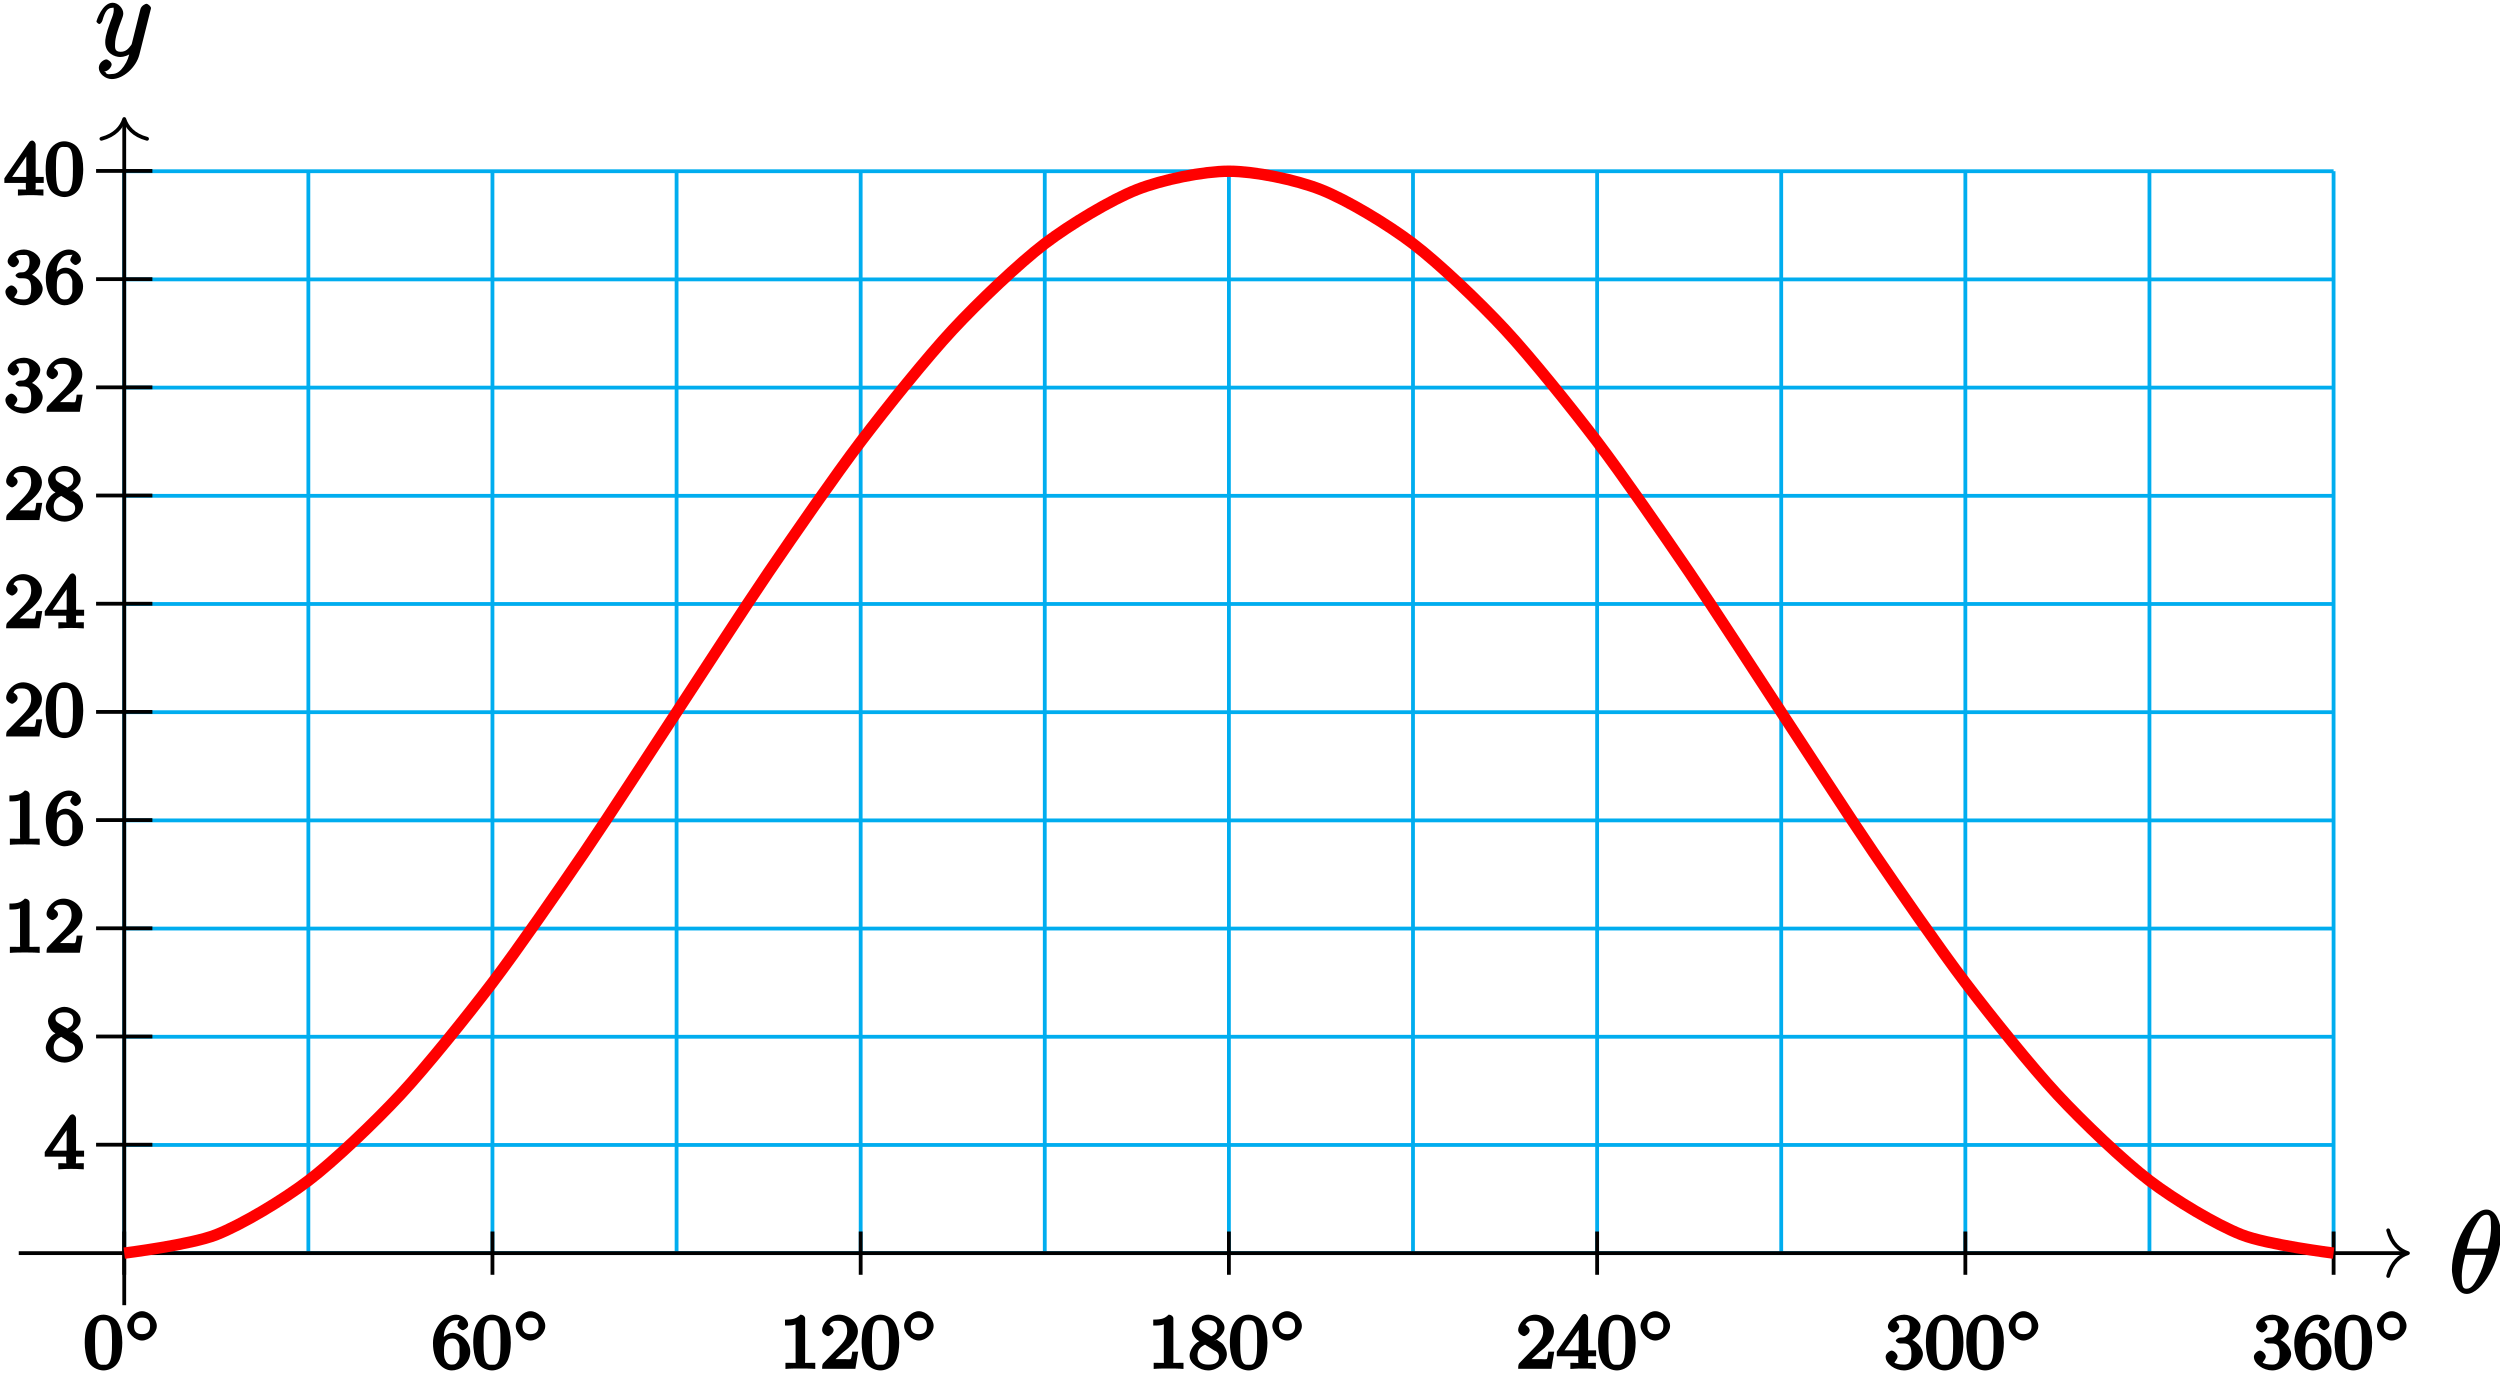
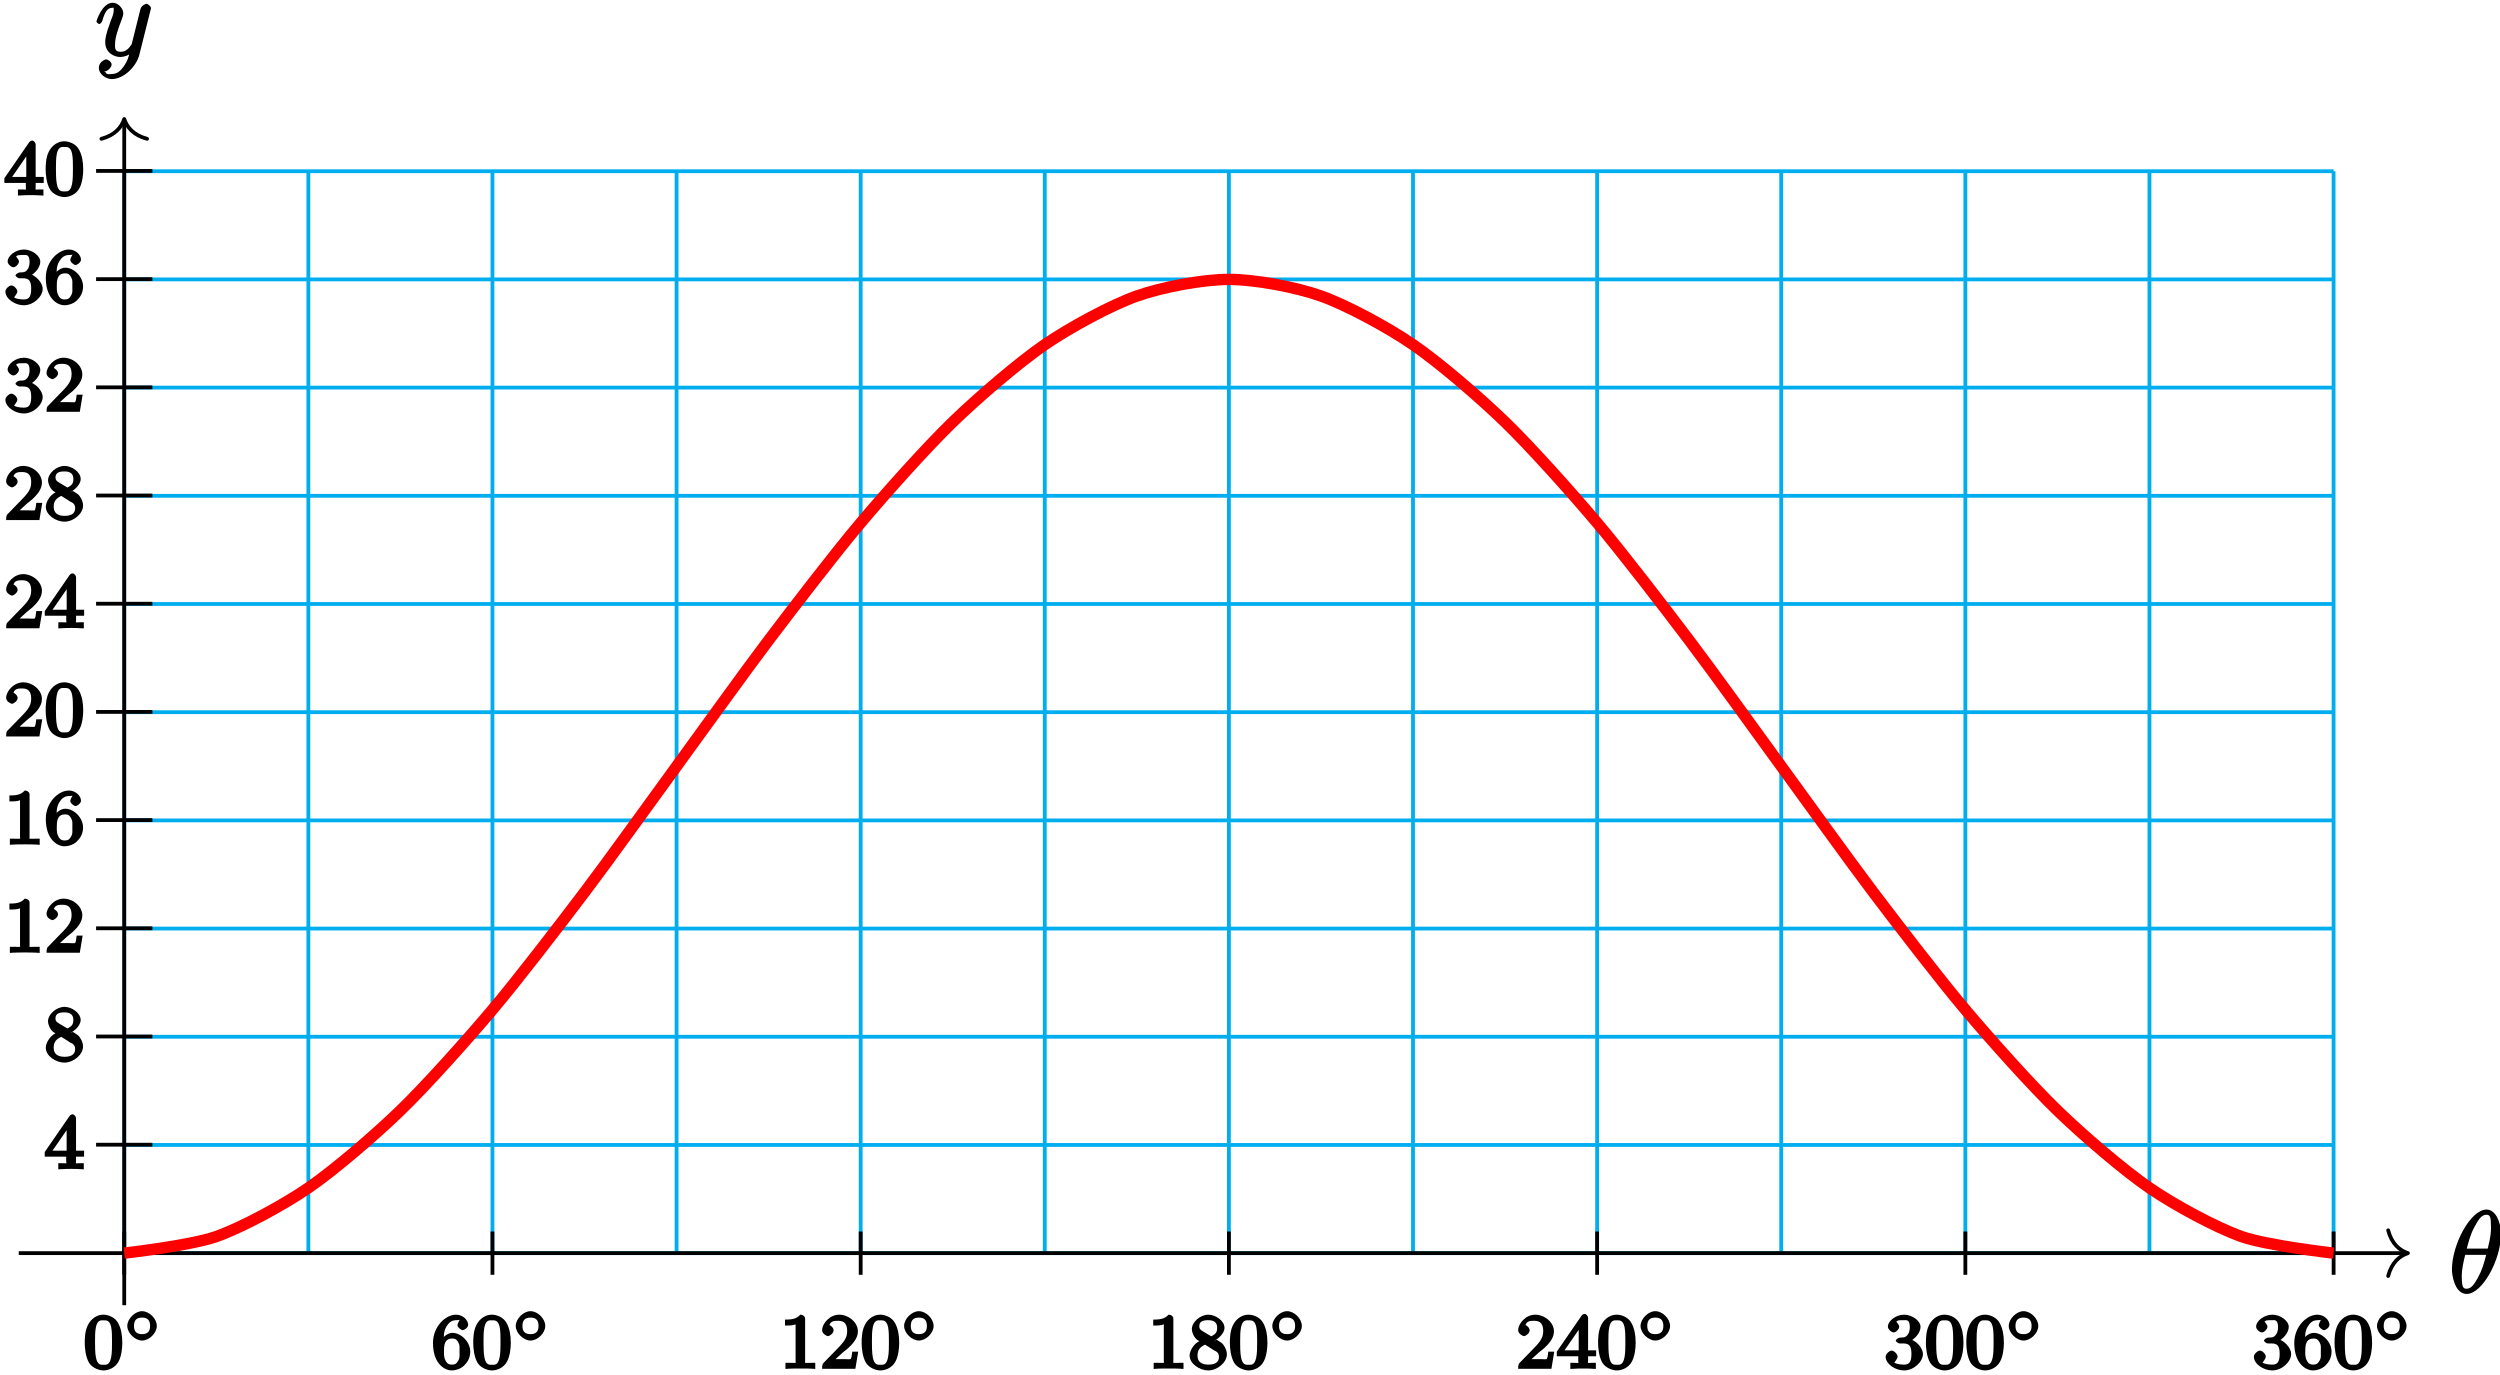
<svg xmlns="http://www.w3.org/2000/svg" xmlns:xlink="http://www.w3.org/1999/xlink" width="262pt" height="144pt" viewBox="0 0 262 144" version="1.1">
  <defs>
    <g>
      <symbol overflow="visible" id="glyph0-0">
        <path style="stroke:none;" d="" />
      </symbol>
      <symbol overflow="visible" id="glyph0-1">
        <path style="stroke:none;" d="M 5.453 -6.156 C 5.453 -7.375 4.906 -8.719 3.938 -8.719 C 2.266 -8.719 0.312 -5.062 0.312 -2.422 C 0.312 -1.875 0.594 0.125 1.859 0.125 C 3.484 0.125 5.453 -3.438 5.453 -6.156 Z M 1.828 -4.469 C 2.016 -5.172 2.219 -6.078 2.688 -6.922 C 3.078 -7.641 3.391 -8.172 3.922 -8.172 C 4.312 -8.172 4.406 -7.984 4.406 -6.844 C 4.406 -6.406 4.375 -5.812 4.062 -4.625 L 1.859 -4.625 Z M 3.938 -4.109 C 3.641 -2.938 3.438 -2.297 3.016 -1.547 C 2.672 -0.938 2.359 -0.422 1.859 -0.422 C 1.5 -0.422 1.344 -0.547 1.344 -1.734 C 1.344 -2.516 1.547 -3.328 1.703 -3.969 L 3.906 -3.969 Z M 3.938 -4.109 " />
      </symbol>
      <symbol overflow="visible" id="glyph0-2">
        <path style="stroke:none;" d="M 3.031 1.094 C 2.703 1.547 2.359 1.906 1.766 1.906 C 1.625 1.906 1.203 2.031 1.109 1.703 C 0.906 1.641 0.969 1.641 0.984 1.641 C 1.344 1.641 1.75 1.188 1.75 0.906 C 1.75 0.641 1.359 0.375 1.188 0.375 C 0.984 0.375 0.406 0.688 0.406 1.266 C 0.406 1.875 1.094 2.438 1.766 2.438 C 2.969 2.438 4.328 1.188 4.656 -0.125 L 5.828 -4.797 C 5.844 -4.859 5.875 -4.922 5.875 -5 C 5.875 -5.172 5.562 -5.453 5.391 -5.453 C 5.281 -5.453 4.859 -5.25 4.766 -4.891 L 3.891 -1.375 C 3.828 -1.156 3.875 -1.25 3.781 -1.109 C 3.531 -0.781 3.266 -0.422 2.688 -0.422 C 2.016 -0.422 2.109 -0.922 2.109 -1.25 C 2.109 -1.922 2.438 -2.844 2.766 -3.703 C 2.891 -4.047 2.969 -4.219 2.969 -4.453 C 2.969 -4.953 2.453 -5.562 1.859 -5.562 C 0.766 -5.562 0.156 -3.688 0.156 -3.578 C 0.156 -3.531 0.375 -3.328 0.453 -3.328 C 0.562 -3.328 0.734 -3.531 0.781 -3.688 C 1.062 -4.703 1.359 -5.031 1.828 -5.031 C 1.938 -5.031 1.969 -5.172 1.969 -4.781 C 1.969 -4.469 1.844 -4.125 1.656 -3.672 C 1.078 -2.109 1.078 -1.703 1.078 -1.422 C 1.078 -0.281 2.062 0.125 2.656 0.125 C 3 0.125 3.531 -0.031 3.844 -0.344 L 3.688 -0.516 C 3.516 0.141 3.438 0.5 3.031 1.094 Z M 3.031 1.094 " />
      </symbol>
      <symbol overflow="visible" id="glyph1-0">
        <path style="stroke:none;" d="" />
      </symbol>
      <symbol overflow="visible" id="glyph1-1">
        <path style="stroke:none;" d="M 4.078 -2.719 C 4.078 -3.578 3.938 -4.219 3.672 -4.734 C 3.328 -5.438 2.547 -5.672 2.109 -5.672 C 1.109 -5.672 0.609 -4.859 0.5 -4.641 L 0.438 -4.516 C 0.156 -3.922 0.141 -3.141 0.141 -2.719 C 0.141 -2.203 0.219 -1.266 0.594 -0.625 C 0.969 -0.047 1.688 0.172 2.109 0.172 C 2.5 0.172 3.312 -0.016 3.703 -0.797 C 4 -1.375 4.078 -2.203 4.078 -2.719 Z M 2.109 -0.422 C 1.844 -0.422 1.469 -0.359 1.312 -1.203 C 1.219 -1.656 1.219 -2.406 1.219 -2.828 C 1.219 -3.375 1.219 -3.922 1.312 -4.359 C 1.469 -5.172 1.906 -5.078 2.109 -5.078 C 2.375 -5.078 2.734 -5.125 2.906 -4.406 C 3 -3.953 3 -3.359 3 -2.828 C 3 -2.344 3 -1.641 2.906 -1.188 C 2.734 -0.344 2.375 -0.422 2.109 -0.422 Z M 2.109 -0.422 " />
      </symbol>
      <symbol overflow="visible" id="glyph1-2">
        <path style="stroke:none;" d="M 1.281 -2.828 C 1.281 -3.484 1.281 -3.938 1.562 -4.422 C 1.812 -4.828 2.094 -5.094 2.594 -5.094 C 2.75 -5.094 2.984 -5.125 2.969 -5.141 C 2.938 -5.141 2.719 -4.688 2.719 -4.594 C 2.719 -4.359 3.094 -4.047 3.281 -4.047 C 3.422 -4.047 3.844 -4.312 3.844 -4.609 C 3.844 -5.094 3.297 -5.672 2.578 -5.672 C 1.469 -5.672 0.156 -4.438 0.156 -2.703 C 0.156 -0.547 1.359 0.172 2.125 0.172 C 2.516 0.172 3.047 0.016 3.406 -0.328 C 3.734 -0.641 4.062 -1.109 4.062 -1.797 C 4.062 -2.844 3.078 -3.766 2.203 -3.766 C 1.625 -3.766 1.094 -3.219 0.906 -2.828 Z M 2.125 -0.438 C 1.703 -0.438 1.562 -0.672 1.453 -0.906 C 1.266 -1.266 1.312 -1.672 1.312 -1.969 C 1.312 -2.766 1.547 -3.172 2.172 -3.172 C 2.562 -3.172 2.672 -3.016 2.828 -2.734 C 2.984 -2.453 2.938 -2.219 2.938 -1.812 C 2.938 -1.406 2.984 -1.172 2.828 -0.891 C 2.625 -0.531 2.484 -0.438 2.125 -0.438 Z M 2.125 -0.438 " />
      </symbol>
      <symbol overflow="visible" id="glyph1-3">
        <path style="stroke:none;" d="M 2.688 -5.266 C 2.688 -5.469 2.484 -5.672 2.188 -5.672 C 1.812 -5.297 1.516 -5.156 0.578 -5.156 L 0.578 -4.531 C 0.984 -4.531 1.406 -4.531 1.688 -4.656 L 1.688 -0.844 C 1.688 -0.547 1.844 -0.625 1.094 -0.625 L 0.625 -0.625 L 0.625 0.016 C 1.141 -0.031 1.828 -0.031 2.188 -0.031 C 2.547 -0.031 3.234 -0.031 3.75 0.016 L 3.75 -0.625 L 3.281 -0.625 C 2.531 -0.625 2.688 -0.547 2.688 -0.844 Z M 2.688 -5.266 " />
      </symbol>
      <symbol overflow="visible" id="glyph1-4">
        <path style="stroke:none;" d="M 2.375 -1.688 C 2.5 -1.797 2.844 -2.062 2.969 -2.172 C 3.453 -2.625 3.984 -3.203 3.984 -3.922 C 3.984 -4.875 3 -5.672 2.016 -5.672 C 1.047 -5.672 0.234 -4.75 0.234 -4.047 C 0.234 -3.656 0.734 -3.422 0.844 -3.422 C 1.016 -3.422 1.438 -3.719 1.438 -4.031 C 1.438 -4.438 0.859 -4.625 1.016 -4.625 C 1.172 -5.016 1.531 -5.031 1.922 -5.031 C 2.656 -5.031 2.859 -4.594 2.859 -3.922 C 2.859 -3.094 2.328 -2.609 1.391 -1.656 L 0.375 -0.609 C 0.281 -0.531 0.234 -0.375 0.234 0 L 3.719 0 L 4.016 -1.797 L 3.391 -1.797 C 3.344 -1.453 3.328 -1.172 3.234 -1.031 C 3.188 -0.969 2.719 -1.016 2.594 -1.016 L 1.172 -1.016 L 1.297 -0.703 Z M 2.375 -1.688 " />
      </symbol>
      <symbol overflow="visible" id="glyph1-5">
        <path style="stroke:none;" d="M 2.641 -2.875 C 3.094 -3.094 3.812 -3.672 3.812 -4.297 C 3.812 -5.047 2.859 -5.672 2.125 -5.672 C 1.281 -5.672 0.391 -4.906 0.391 -4.156 C 0.391 -3.859 0.562 -3.453 0.75 -3.234 C 0.891 -3.062 0.922 -3.047 1.172 -2.891 C 0.562 -2.609 0.156 -1.844 0.156 -1.391 C 0.156 -0.516 1.234 0.172 2.109 0.172 C 3.078 0.172 4.062 -0.672 4.062 -1.516 C 4.062 -2.031 3.734 -2.484 3.609 -2.625 C 3.469 -2.75 3.453 -2.75 3 -3.047 Z M 1.531 -3.938 C 1.312 -4.078 1.172 -4.172 1.172 -4.453 C 1.172 -4.953 1.531 -5.094 2.109 -5.094 C 2.719 -5.094 3.047 -4.859 3.047 -4.297 C 3.047 -3.828 2.875 -3.625 2.422 -3.406 Z M 1.672 -2.594 C 1.703 -2.578 2.609 -2.016 2.734 -1.922 C 2.875 -1.859 3.234 -1.734 3.234 -1.25 C 3.234 -0.641 2.766 -0.438 2.125 -0.438 C 1.406 -0.438 0.984 -0.734 0.984 -1.391 C 0.984 -1.984 1.25 -2.281 1.781 -2.531 Z M 1.672 -2.594 " />
      </symbol>
      <symbol overflow="visible" id="glyph1-6">
        <path style="stroke:none;" d="M 3.328 -5.344 C 3.328 -5.5 3.141 -5.75 2.969 -5.75 C 2.875 -5.75 2.719 -5.688 2.641 -5.562 L 0.047 -1.797 L 0.047 -1.312 L 2.297 -1.312 L 2.297 -0.828 C 2.297 -0.531 2.469 -0.625 1.844 -0.625 L 1.469 -0.625 L 1.469 0.016 C 2.344 -0.031 2.359 -0.031 2.812 -0.031 C 3.266 -0.031 3.281 -0.031 4.141 0.016 L 4.141 -0.625 L 3.781 -0.625 C 3.156 -0.625 3.328 -0.531 3.328 -0.828 L 3.328 -1.312 L 4.172 -1.312 L 4.172 -1.938 L 3.328 -1.938 Z M 2.344 -4.688 L 2.344 -1.938 L 0.859 -1.938 L 2.672 -4.562 Z M 2.344 -4.688 " />
      </symbol>
      <symbol overflow="visible" id="glyph1-7">
        <path style="stroke:none;" d="M 2.016 -2.656 C 2.641 -2.656 2.859 -2.375 2.859 -1.547 C 2.859 -0.547 2.484 -0.438 2.062 -0.438 C 1.625 -0.438 1.141 -0.547 1.078 -0.656 C 1.031 -0.656 1.406 -1.016 1.406 -1.281 C 1.406 -1.531 1.047 -1.906 0.781 -1.906 C 0.578 -1.906 0.156 -1.578 0.156 -1.266 C 0.156 -0.516 1.156 0.172 2.078 0.172 C 3.125 0.172 4.062 -0.75 4.062 -1.547 C 4.062 -2.203 3.344 -3 2.531 -3.172 L 2.531 -2.812 C 3.156 -3.031 3.812 -3.75 3.812 -4.391 C 3.812 -5.031 2.922 -5.672 2.094 -5.672 C 1.234 -5.672 0.391 -5.016 0.391 -4.422 C 0.391 -4.125 0.781 -3.812 1 -3.812 C 1.25 -3.812 1.578 -4.172 1.578 -4.406 C 1.578 -4.688 1.141 -4.984 1.328 -4.984 C 1.438 -5.125 1.922 -5.094 2.062 -5.094 C 2.266 -5.094 2.688 -5.219 2.688 -4.391 C 2.688 -3.828 2.516 -3.625 2.406 -3.5 C 2.156 -3.25 2.109 -3.297 1.625 -3.266 C 1.469 -3.25 1.219 -3.062 1.219 -2.953 C 1.219 -2.844 1.484 -2.656 1.625 -2.656 Z M 2.016 -2.656 " />
      </symbol>
      <symbol overflow="visible" id="glyph2-0">
        <path style="stroke:none;" d="" />
      </symbol>
      <symbol overflow="visible" id="glyph2-1">
        <path style="stroke:none;" d="M 3.453 -1.672 C 3.453 -2.438 2.656 -3.219 1.906 -3.219 C 1.172 -3.219 0.359 -2.422 0.359 -1.672 C 0.359 -0.922 1.172 -0.141 1.906 -0.141 C 2.656 -0.141 3.453 -0.922 3.453 -1.672 Z M 1.906 -0.812 C 1.328 -0.812 1.062 -1.094 1.062 -1.672 C 1.062 -2.266 1.328 -2.547 1.906 -2.547 C 2.484 -2.547 2.75 -2.266 2.75 -1.672 C 2.75 -1.094 2.484 -0.812 1.906 -0.812 Z M 1.906 -0.812 " />
      </symbol>
    </g>
  </defs>
  <g id="surface1">
    <path style="fill:none;stroke-width:0.399;stroke-linecap:butt;stroke-linejoin:miter;stroke:rgb(0%,67.839%,93.729%);stroke-opacity:1;stroke-miterlimit:10;" d="M -0 0.002 L 231.542 0.002 M -0 11.338 L 231.542 11.338 M -0 22.678 L 231.542 22.678 M -0 34.017 L 231.542 34.017 M -0 45.353 L 231.542 45.353 M -0 56.693 L 231.542 56.693 M -0 68.033 L 231.542 68.033 M -0 79.369 L 231.542 79.369 M -0 90.709 L 231.542 90.709 M -0 102.049 L 231.542 102.049 M -0 113.385 L 231.542 113.385 M -0 0.002 L -0 113.389 M 19.296 0.002 L 19.296 113.389 M 38.589 0.002 L 38.589 113.389 M 57.886 0.002 L 57.886 113.389 M 77.179 0.002 L 77.179 113.389 M 96.472 0.002 L 96.472 113.389 M 115.769 0.002 L 115.769 113.389 M 135.062 0.002 L 135.062 113.389 M 154.359 0.002 L 154.359 113.389 M 173.652 0.002 L 173.652 113.389 M 192.949 0.002 L 192.949 113.389 M 212.242 0.002 L 212.242 113.389 M 231.539 0.002 L 231.539 113.389 " transform="matrix(1,0,0,-1,13.02,131.33)" />
    <path style="fill:none;stroke-width:0.399;stroke-linecap:butt;stroke-linejoin:miter;stroke:rgb(0%,0%,0%);stroke-opacity:1;stroke-miterlimit:10;" d="M -11.055 0.002 L 239.132 0.002 " transform="matrix(1,0,0,-1,13.02,131.33)" />
    <path style="fill:none;stroke-width:0.399;stroke-linecap:round;stroke-linejoin:round;stroke:rgb(0%,0%,0%);stroke-opacity:1;stroke-miterlimit:10;" d="M -2.071 2.393 C -1.696 0.955 -0.852 0.279 -0 0.002 C -0.852 -0.279 -1.696 -0.955 -2.071 -2.393 " transform="matrix(1,0,0,-1,252.3518,131.33)" />
    <g style="fill:rgb(0%,0%,0%);fill-opacity:1;">
      <use xlink:href="#glyph0-1" x="256.65" y="135.48" />
    </g>
    <path style="fill:none;stroke-width:0.399;stroke-linecap:butt;stroke-linejoin:miter;stroke:rgb(0%,0%,0%);stroke-opacity:1;stroke-miterlimit:10;" d="M -0 -8.506 L -0 118.658 " transform="matrix(1,0,0,-1,13.02,131.33)" />
    <path style="fill:none;stroke-width:0.399;stroke-linecap:round;stroke-linejoin:round;stroke:rgb(0%,0%,0%);stroke-opacity:1;stroke-miterlimit:10;" d="M -2.074 2.391 C -1.695 0.958 -0.851 0.278 0 0 C -0.851 -0.281 -1.695 -0.957 -2.074 -2.39 " transform="matrix(0,-1,-1,0,13.02,12.47275)" />
    <g style="fill:rgb(0%,0%,0%);fill-opacity:1;">
      <use xlink:href="#glyph0-2" x="9.95" y="5.85" />
    </g>
    <path style="fill:none;stroke-width:0.399;stroke-linecap:butt;stroke-linejoin:miter;stroke:rgb(0%,0%,0%);stroke-opacity:1;stroke-miterlimit:10;" d="M -0 2.268 L -0 -2.268 " transform="matrix(1,0,0,-1,13.02,131.33)" />
    <path style=" stroke:none;fill-rule:nonzero;fill:rgb(100%,100%,100%);fill-opacity:1;" d="M 7.746 144.441 L 18.293 144.441 L 18.293 136.785 L 7.746 136.785 Z M 7.746 144.441 " />
    <g style="fill:rgb(0%,0%,0%);fill-opacity:1;">
      <use xlink:href="#glyph1-1" x="8.74" y="143.45" />
    </g>
    <g style="fill:rgb(0%,0%,0%);fill-opacity:1;">
      <use xlink:href="#glyph2-1" x="12.98" y="140.63" />
    </g>
    <path style="fill:none;stroke-width:0.399;stroke-linecap:butt;stroke-linejoin:miter;stroke:rgb(0%,0%,0%);stroke-opacity:1;stroke-miterlimit:10;" d="M 38.589 2.268 L 38.589 -2.268 " transform="matrix(1,0,0,-1,13.02,131.33)" />
    <path style=" stroke:none;fill-rule:nonzero;fill:rgb(100%,100%,100%);fill-opacity:1;" d="M 44.223 144.441 L 59 144.441 L 59 136.785 L 44.223 136.785 Z M 44.223 144.441 " />
    <g style="fill:rgb(0%,0%,0%);fill-opacity:1;">
      <use xlink:href="#glyph1-2" x="45.22" y="143.45" />
      <use xlink:href="#glyph1-1" x="49.454" y="143.45" />
    </g>
    <g style="fill:rgb(0%,0%,0%);fill-opacity:1;">
      <use xlink:href="#glyph2-1" x="53.69" y="140.63" />
    </g>
    <path style="fill:none;stroke-width:0.399;stroke-linecap:butt;stroke-linejoin:miter;stroke:rgb(0%,0%,0%);stroke-opacity:1;stroke-miterlimit:10;" d="M 77.179 2.268 L 77.179 -2.268 " transform="matrix(1,0,0,-1,13.02,131.33)" />
    <path style=" stroke:none;fill-rule:nonzero;fill:rgb(100%,100%,100%);fill-opacity:1;" d="M 80.695 144.441 L 99.707 144.441 L 99.707 136.785 L 80.695 136.785 Z M 80.695 144.441 " />
    <g style="fill:rgb(0%,0%,0%);fill-opacity:1;">
      <use xlink:href="#glyph1-3" x="81.69" y="143.45" />
      <use xlink:href="#glyph1-4" x="85.924" y="143.45" />
      <use xlink:href="#glyph1-1" x="90.159" y="143.45" />
    </g>
    <g style="fill:rgb(0%,0%,0%);fill-opacity:1;">
      <use xlink:href="#glyph2-1" x="94.39" y="140.63" />
    </g>
    <path style="fill:none;stroke-width:0.399;stroke-linecap:butt;stroke-linejoin:miter;stroke:rgb(0%,0%,0%);stroke-opacity:1;stroke-miterlimit:10;" d="M 115.769 2.268 L 115.769 -2.268 " transform="matrix(1,0,0,-1,13.02,131.33)" />
    <path style=" stroke:none;fill-rule:nonzero;fill:rgb(100%,100%,100%);fill-opacity:1;" d="M 119.285 144.441 L 138.297 144.441 L 138.297 136.785 L 119.285 136.785 Z M 119.285 144.441 " />
    <g style="fill:rgb(0%,0%,0%);fill-opacity:1;">
      <use xlink:href="#glyph1-3" x="120.28" y="143.45" />
      <use xlink:href="#glyph1-5" x="124.514" y="143.45" />
      <use xlink:href="#glyph1-1" x="128.749" y="143.45" />
    </g>
    <g style="fill:rgb(0%,0%,0%);fill-opacity:1;">
      <use xlink:href="#glyph2-1" x="132.98" y="140.63" />
    </g>
    <path style="fill:none;stroke-width:0.399;stroke-linecap:butt;stroke-linejoin:miter;stroke:rgb(0%,0%,0%);stroke-opacity:1;stroke-miterlimit:10;" d="M 154.359 2.268 L 154.359 -2.268 " transform="matrix(1,0,0,-1,13.02,131.33)" />
    <path style=" stroke:none;fill-rule:nonzero;fill:rgb(100%,100%,100%);fill-opacity:1;" d="M 157.875 144.441 L 176.887 144.441 L 176.887 136.785 L 157.875 136.785 Z M 157.875 144.441 " />
    <g style="fill:rgb(0%,0%,0%);fill-opacity:1;">
      <use xlink:href="#glyph1-4" x="158.87" y="143.45" />
      <use xlink:href="#glyph1-6" x="163.104" y="143.45" />
      <use xlink:href="#glyph1-1" x="167.339" y="143.45" />
    </g>
    <g style="fill:rgb(0%,0%,0%);fill-opacity:1;">
      <use xlink:href="#glyph2-1" x="171.57" y="140.63" />
    </g>
    <path style="fill:none;stroke-width:0.399;stroke-linecap:butt;stroke-linejoin:miter;stroke:rgb(0%,0%,0%);stroke-opacity:1;stroke-miterlimit:10;" d="M 192.949 2.268 L 192.949 -2.268 " transform="matrix(1,0,0,-1,13.02,131.33)" />
    <path style=" stroke:none;fill-rule:nonzero;fill:rgb(100%,100%,100%);fill-opacity:1;" d="M 196.465 144.441 L 215.477 144.441 L 215.477 136.785 L 196.465 136.785 Z M 196.465 144.441 " />
    <g style="fill:rgb(0%,0%,0%);fill-opacity:1;">
      <use xlink:href="#glyph1-7" x="197.46" y="143.45" />
      <use xlink:href="#glyph1-1" x="201.694" y="143.45" />
      <use xlink:href="#glyph1-1" x="205.929" y="143.45" />
    </g>
    <g style="fill:rgb(0%,0%,0%);fill-opacity:1;">
      <use xlink:href="#glyph2-1" x="210.16" y="140.63" />
    </g>
    <path style="fill:none;stroke-width:0.399;stroke-linecap:butt;stroke-linejoin:miter;stroke:rgb(0%,0%,0%);stroke-opacity:1;stroke-miterlimit:10;" d="M 231.542 2.268 L 231.542 -2.268 " transform="matrix(1,0,0,-1,13.02,131.33)" />
    <path style=" stroke:none;fill-rule:nonzero;fill:rgb(100%,100%,100%);fill-opacity:1;" d="M 235.055 144.441 L 254.066 144.441 L 254.066 136.785 L 235.055 136.785 Z M 235.055 144.441 " />
    <g style="fill:rgb(0%,0%,0%);fill-opacity:1;">
      <use xlink:href="#glyph1-7" x="236.05" y="143.45" />
      <use xlink:href="#glyph1-2" x="240.284" y="143.45" />
      <use xlink:href="#glyph1-1" x="244.519" y="143.45" />
    </g>
    <g style="fill:rgb(0%,0%,0%);fill-opacity:1;">
      <use xlink:href="#glyph2-1" x="248.75" y="140.63" />
    </g>
    <path style="fill:none;stroke-width:0.399;stroke-linecap:butt;stroke-linejoin:miter;stroke:rgb(0%,0%,0%);stroke-opacity:1;stroke-miterlimit:10;" d="M 2.949 11.365 L -2.95 11.365 " transform="matrix(1,0,0,-1,13.02,131.33)" />
    <path style=" stroke:none;fill-rule:nonzero;fill:rgb(100%,100%,100%);fill-opacity:1;" d="M 3.645 123.527 L 9.871 123.527 L 9.871 116.398 L 3.645 116.398 Z M 3.645 123.527 " />
    <g style="fill:rgb(0%,0%,0%);fill-opacity:1;">
      <use xlink:href="#glyph1-6" x="4.64" y="122.53" />
    </g>
    <path style="fill:none;stroke-width:0.399;stroke-linecap:butt;stroke-linejoin:miter;stroke:rgb(0%,0%,0%);stroke-opacity:1;stroke-miterlimit:10;" d="M 2.949 22.705 L -2.95 22.705 " transform="matrix(1,0,0,-1,13.02,131.33)" />
    <path style=" stroke:none;fill-rule:nonzero;fill:rgb(100%,100%,100%);fill-opacity:1;" d="M 3.645 112.188 L 9.871 112.188 L 9.871 105.059 L 3.645 105.059 Z M 3.645 112.188 " />
    <g style="fill:rgb(0%,0%,0%);fill-opacity:1;">
      <use xlink:href="#glyph1-5" x="4.64" y="111.19" />
    </g>
    <path style="fill:none;stroke-width:0.399;stroke-linecap:butt;stroke-linejoin:miter;stroke:rgb(0%,0%,0%);stroke-opacity:1;stroke-miterlimit:10;" d="M 2.949 34.045 L -2.95 34.045 " transform="matrix(1,0,0,-1,13.02,131.33)" />
    <path style=" stroke:none;fill-rule:nonzero;fill:rgb(100%,100%,100%);fill-opacity:1;" d="M -0.59 100.852 L 9.871 100.852 L 9.871 93.723 L -0.59 93.723 Z M -0.59 100.852 " />
    <g style="fill:rgb(0%,0%,0%);fill-opacity:1;">
      <use xlink:href="#glyph1-3" x="0.41" y="99.85" />
      <use xlink:href="#glyph1-4" x="4.644" y="99.85" />
    </g>
    <path style="fill:none;stroke-width:0.399;stroke-linecap:butt;stroke-linejoin:miter;stroke:rgb(0%,0%,0%);stroke-opacity:1;stroke-miterlimit:10;" d="M 2.949 45.385 L -2.95 45.385 " transform="matrix(1,0,0,-1,13.02,131.33)" />
    <path style=" stroke:none;fill-rule:nonzero;fill:rgb(100%,100%,100%);fill-opacity:1;" d="M -0.59 89.512 L 9.871 89.512 L 9.871 82.383 L -0.59 82.383 Z M -0.59 89.512 " />
    <g style="fill:rgb(0%,0%,0%);fill-opacity:1;">
      <use xlink:href="#glyph1-3" x="0.41" y="88.52" />
      <use xlink:href="#glyph1-2" x="4.644" y="88.52" />
    </g>
    <path style="fill:none;stroke-width:0.399;stroke-linecap:butt;stroke-linejoin:miter;stroke:rgb(0%,0%,0%);stroke-opacity:1;stroke-miterlimit:10;" d="M 2.949 56.721 L -2.95 56.721 " transform="matrix(1,0,0,-1,13.02,131.33)" />
    <path style=" stroke:none;fill-rule:nonzero;fill:rgb(100%,100%,100%);fill-opacity:1;" d="M -0.59 78.172 L 9.871 78.172 L 9.871 71.043 L -0.59 71.043 Z M -0.59 78.172 " />
    <g style="fill:rgb(0%,0%,0%);fill-opacity:1;">
      <use xlink:href="#glyph1-4" x="0.41" y="77.18" />
      <use xlink:href="#glyph1-1" x="4.644" y="77.18" />
    </g>
    <path style="fill:none;stroke-width:0.399;stroke-linecap:butt;stroke-linejoin:miter;stroke:rgb(0%,0%,0%);stroke-opacity:1;stroke-miterlimit:10;" d="M 2.949 68.06 L -2.95 68.06 " transform="matrix(1,0,0,-1,13.02,131.33)" />
    <path style=" stroke:none;fill-rule:nonzero;fill:rgb(100%,100%,100%);fill-opacity:1;" d="M -0.59 66.836 L 9.871 66.836 L 9.871 59.707 L -0.59 59.707 Z M -0.59 66.836 " />
    <g style="fill:rgb(0%,0%,0%);fill-opacity:1;">
      <use xlink:href="#glyph1-4" x="0.41" y="65.84" />
      <use xlink:href="#glyph1-6" x="4.644" y="65.84" />
    </g>
    <path style="fill:none;stroke-width:0.399;stroke-linecap:butt;stroke-linejoin:miter;stroke:rgb(0%,0%,0%);stroke-opacity:1;stroke-miterlimit:10;" d="M 2.949 79.4 L -2.95 79.4 " transform="matrix(1,0,0,-1,13.02,131.33)" />
    <path style=" stroke:none;fill-rule:nonzero;fill:rgb(100%,100%,100%);fill-opacity:1;" d="M -0.59 55.496 L 9.871 55.496 L 9.871 48.367 L -0.59 48.367 Z M -0.59 55.496 " />
    <g style="fill:rgb(0%,0%,0%);fill-opacity:1;">
      <use xlink:href="#glyph1-4" x="0.41" y="54.5" />
      <use xlink:href="#glyph1-5" x="4.644" y="54.5" />
    </g>
    <path style="fill:none;stroke-width:0.399;stroke-linecap:butt;stroke-linejoin:miter;stroke:rgb(0%,0%,0%);stroke-opacity:1;stroke-miterlimit:10;" d="M 2.949 90.736 L -2.95 90.736 " transform="matrix(1,0,0,-1,13.02,131.33)" />
    <path style=" stroke:none;fill-rule:nonzero;fill:rgb(100%,100%,100%);fill-opacity:1;" d="M -0.59 44.156 L 9.871 44.156 L 9.871 37.027 L -0.59 37.027 Z M -0.59 44.156 " />
    <g style="fill:rgb(0%,0%,0%);fill-opacity:1;">
      <use xlink:href="#glyph1-7" x="0.41" y="43.16" />
      <use xlink:href="#glyph1-4" x="4.644" y="43.16" />
    </g>
    <path style="fill:none;stroke-width:0.399;stroke-linecap:butt;stroke-linejoin:miter;stroke:rgb(0%,0%,0%);stroke-opacity:1;stroke-miterlimit:10;" d="M 2.949 102.076 L -2.95 102.076 " transform="matrix(1,0,0,-1,13.02,131.33)" />
    <path style=" stroke:none;fill-rule:nonzero;fill:rgb(100%,100%,100%);fill-opacity:1;" d="M -0.59 32.82 L 9.871 32.82 L 9.871 25.691 L -0.59 25.691 Z M -0.59 32.82 " />
    <g style="fill:rgb(0%,0%,0%);fill-opacity:1;">
      <use xlink:href="#glyph1-7" x="0.41" y="31.82" />
      <use xlink:href="#glyph1-2" x="4.644" y="31.82" />
    </g>
    <path style="fill:none;stroke-width:0.399;stroke-linecap:butt;stroke-linejoin:miter;stroke:rgb(0%,0%,0%);stroke-opacity:1;stroke-miterlimit:10;" d="M 2.949 113.416 L -2.95 113.416 " transform="matrix(1,0,0,-1,13.02,131.33)" />
    <path style=" stroke:none;fill-rule:nonzero;fill:rgb(100%,100%,100%);fill-opacity:1;" d="M -0.59 21.48 L 9.871 21.48 L 9.871 14.352 L -0.59 14.352 Z M -0.59 21.48 " />
    <g style="fill:rgb(0%,0%,0%);fill-opacity:1;">
      <use xlink:href="#glyph1-6" x="0.41" y="20.48" />
      <use xlink:href="#glyph1-1" x="4.644" y="20.48" />
    </g>
-     <path style="fill:none;stroke-width:1.196;stroke-linecap:butt;stroke-linejoin:miter;stroke:rgb(100%,0%,0%);stroke-opacity:1;stroke-miterlimit:10;" d="M -0 0.002 C -0 0.002 6.972 0.877 9.648 1.932 C 12.324 2.986 16.617 5.56 19.296 7.596 C 21.972 9.631 26.265 13.728 28.941 16.607 C 31.621 19.486 35.914 24.822 38.589 28.346 C 41.265 31.873 45.558 38.088 48.238 42.021 C 50.914 45.955 55.207 52.623 57.886 56.693 C 60.562 60.764 64.855 67.432 67.531 71.365 C 70.21 75.299 74.503 81.51 77.179 85.037 C 79.855 88.564 84.148 93.9 86.828 96.779 C 89.503 99.658 93.796 103.752 96.472 105.791 C 99.152 107.826 103.445 110.4 106.121 111.455 C 108.8 112.51 113.093 113.385 115.769 113.385 C 118.445 113.385 122.738 112.51 125.418 111.455 C 128.093 110.4 132.386 107.83 135.062 105.791 C 137.742 103.756 142.035 99.662 144.71 96.783 C 147.386 93.904 151.679 88.568 154.359 85.045 C 157.035 81.517 161.328 75.303 164.007 71.369 C 166.683 67.435 170.976 60.767 173.652 56.697 C 176.332 52.627 180.625 45.959 183.3 42.025 C 185.976 38.092 190.269 31.877 192.949 28.35 C 195.625 24.826 199.917 19.49 202.597 16.611 C 205.273 13.732 209.566 9.635 212.242 7.6 C 214.921 5.564 219.214 2.99 221.89 1.935 C 224.566 0.881 231.539 0.002 231.539 0.002 " transform="matrix(1,0,0,-1,13.02,131.33)" />
+     <path style="fill:none;stroke-width:1.196;stroke-linecap:butt;stroke-linejoin:miter;stroke:rgb(100%,0%,0%);stroke-opacity:1;stroke-miterlimit:10;" d="M -0 0.002 C -0 0.002 6.972 0.791 9.648 1.74 C 12.324 2.689 16.617 5.006 19.296 6.838 C 21.972 8.67 26.265 12.353 28.941 14.947 C 31.621 17.537 35.914 22.338 38.589 25.514 C 41.265 28.685 45.558 34.279 48.238 37.818 C 50.914 41.357 55.207 47.361 57.886 51.025 C 60.562 54.689 64.855 60.689 67.531 64.228 C 70.21 67.767 74.503 73.361 77.179 76.533 C 79.855 79.709 84.148 84.51 86.828 87.1 C 89.503 89.693 93.796 93.377 96.472 95.209 C 99.152 97.041 103.445 99.361 106.121 100.307 C 108.8 101.256 113.093 102.049 115.769 102.049 C 118.445 102.049 122.738 101.26 125.418 100.31 C 128.093 99.361 132.386 97.045 135.062 95.213 C 137.742 93.381 142.035 89.697 144.71 87.103 C 147.386 84.514 151.679 79.713 154.359 76.537 C 157.035 73.365 161.328 67.771 164.007 64.232 C 166.683 60.693 170.976 54.693 173.652 51.029 C 176.332 47.365 180.625 41.361 183.3 37.822 C 185.976 34.283 190.269 28.689 192.949 25.517 C 195.625 22.342 199.917 17.541 202.597 14.951 C 205.273 12.357 209.566 8.674 212.242 6.838 C 214.921 5.006 219.214 2.689 221.89 1.74 C 224.566 0.791 231.539 0.002 231.539 0.002 " transform="matrix(1,0,0,-1,13.02,131.33)" />
  </g>
</svg>
